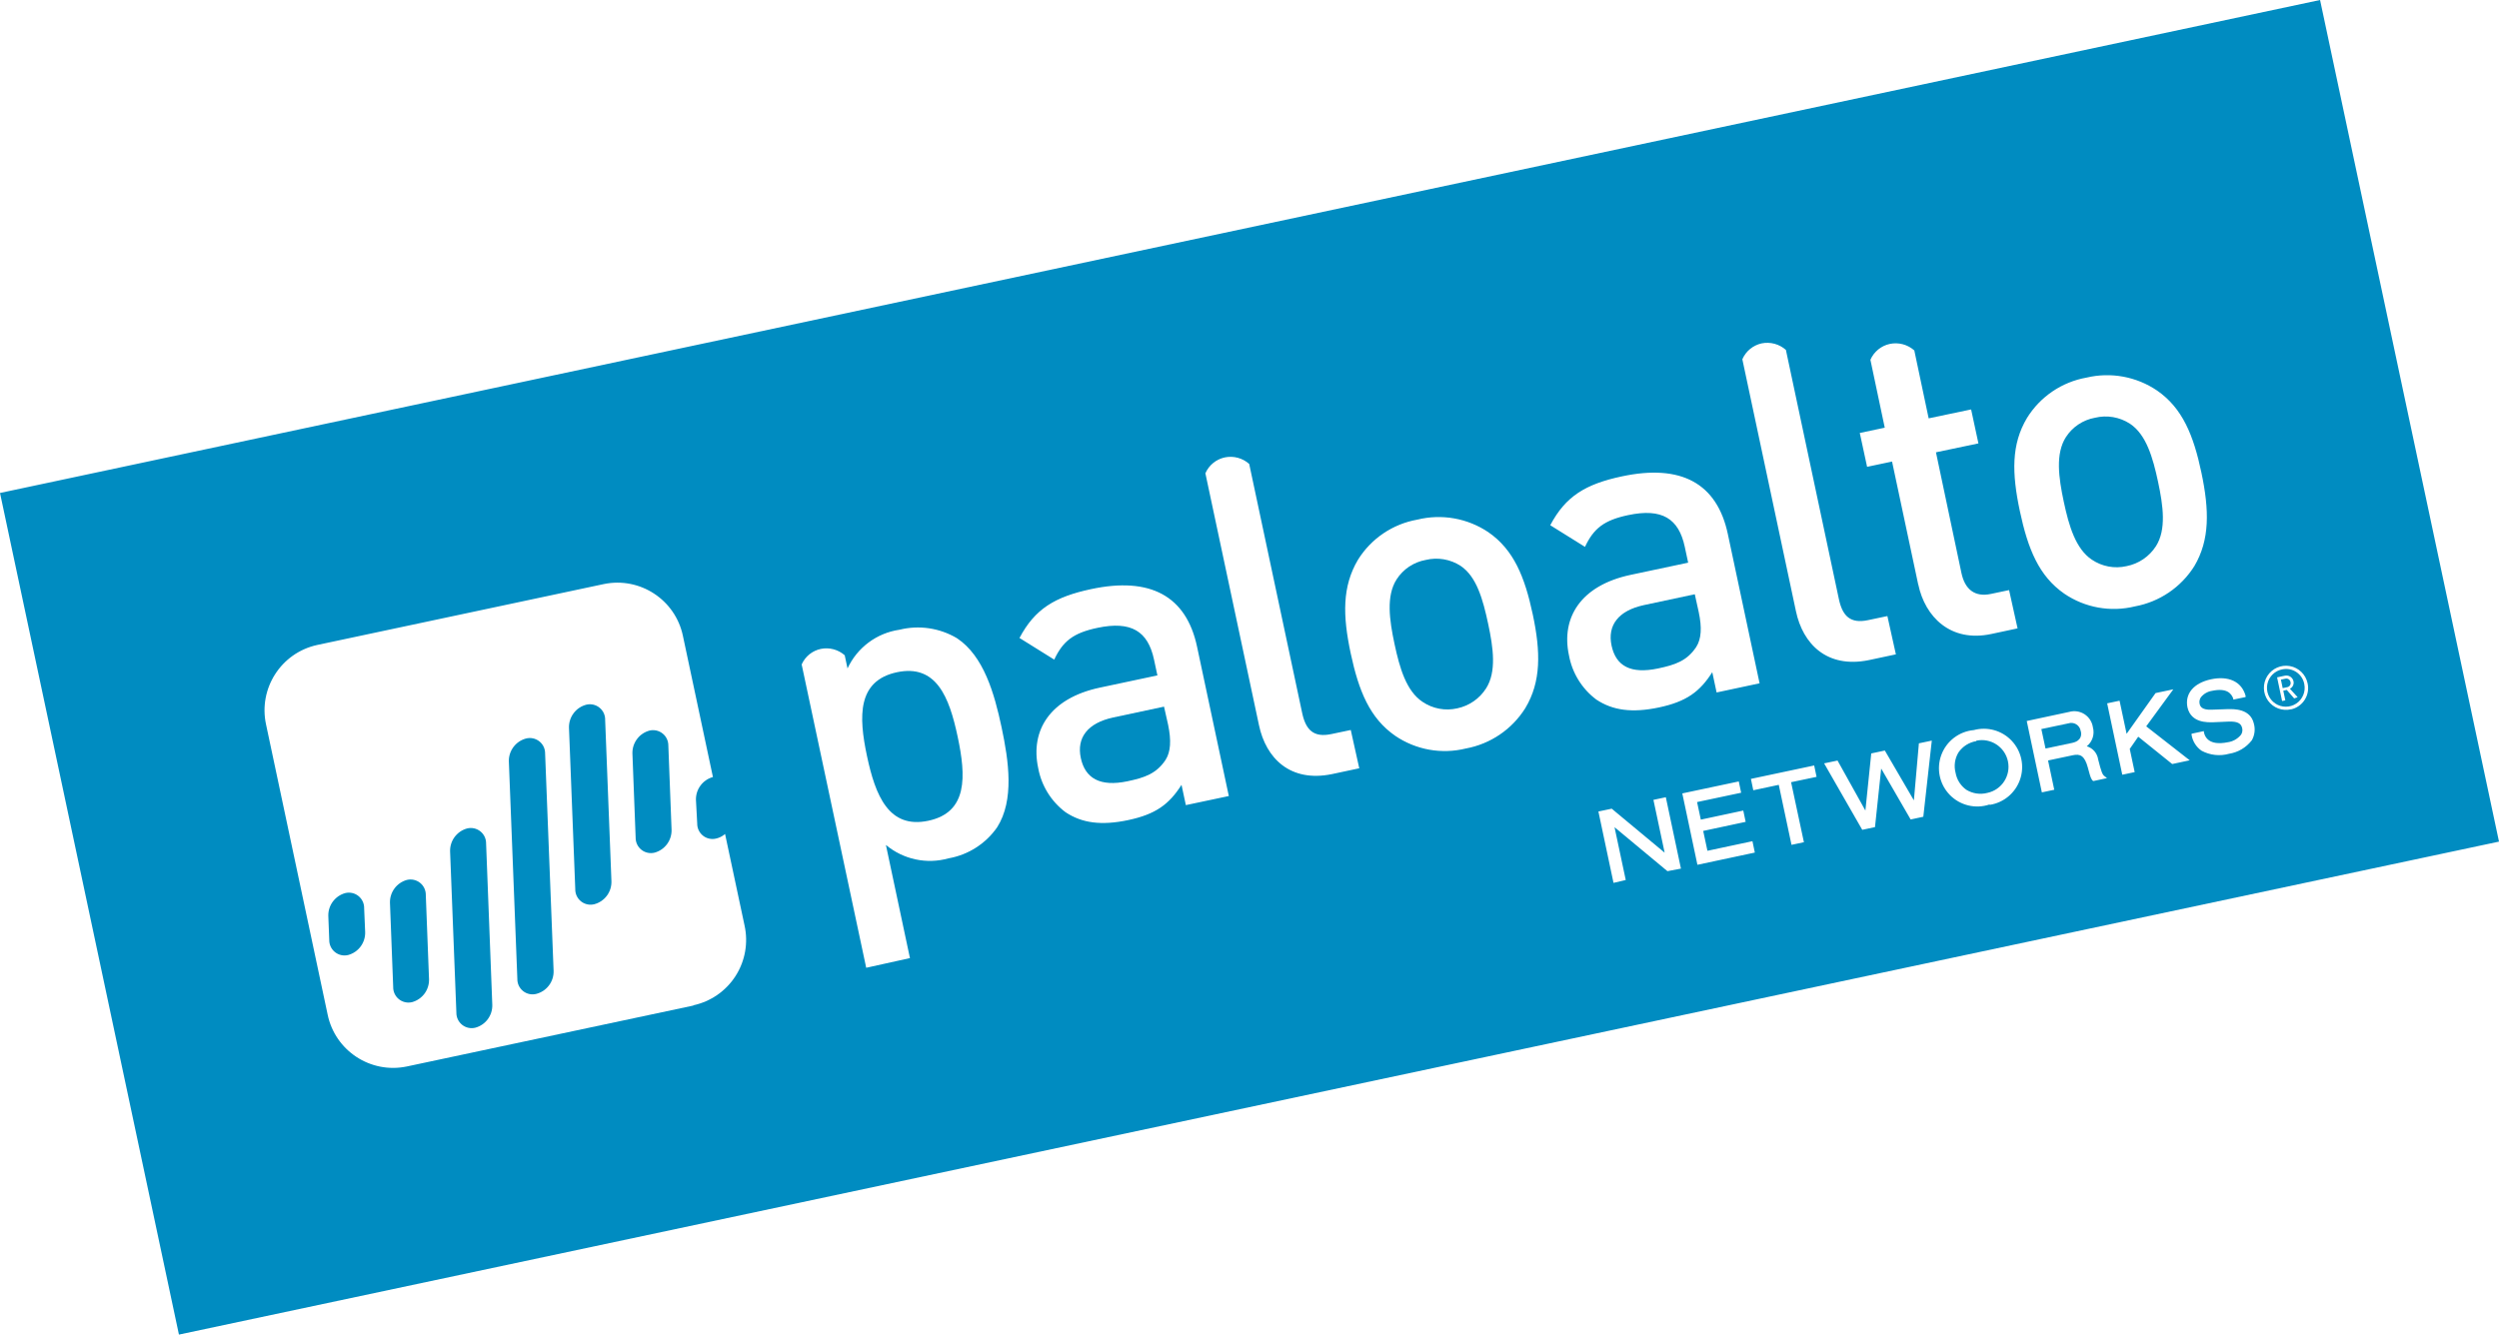
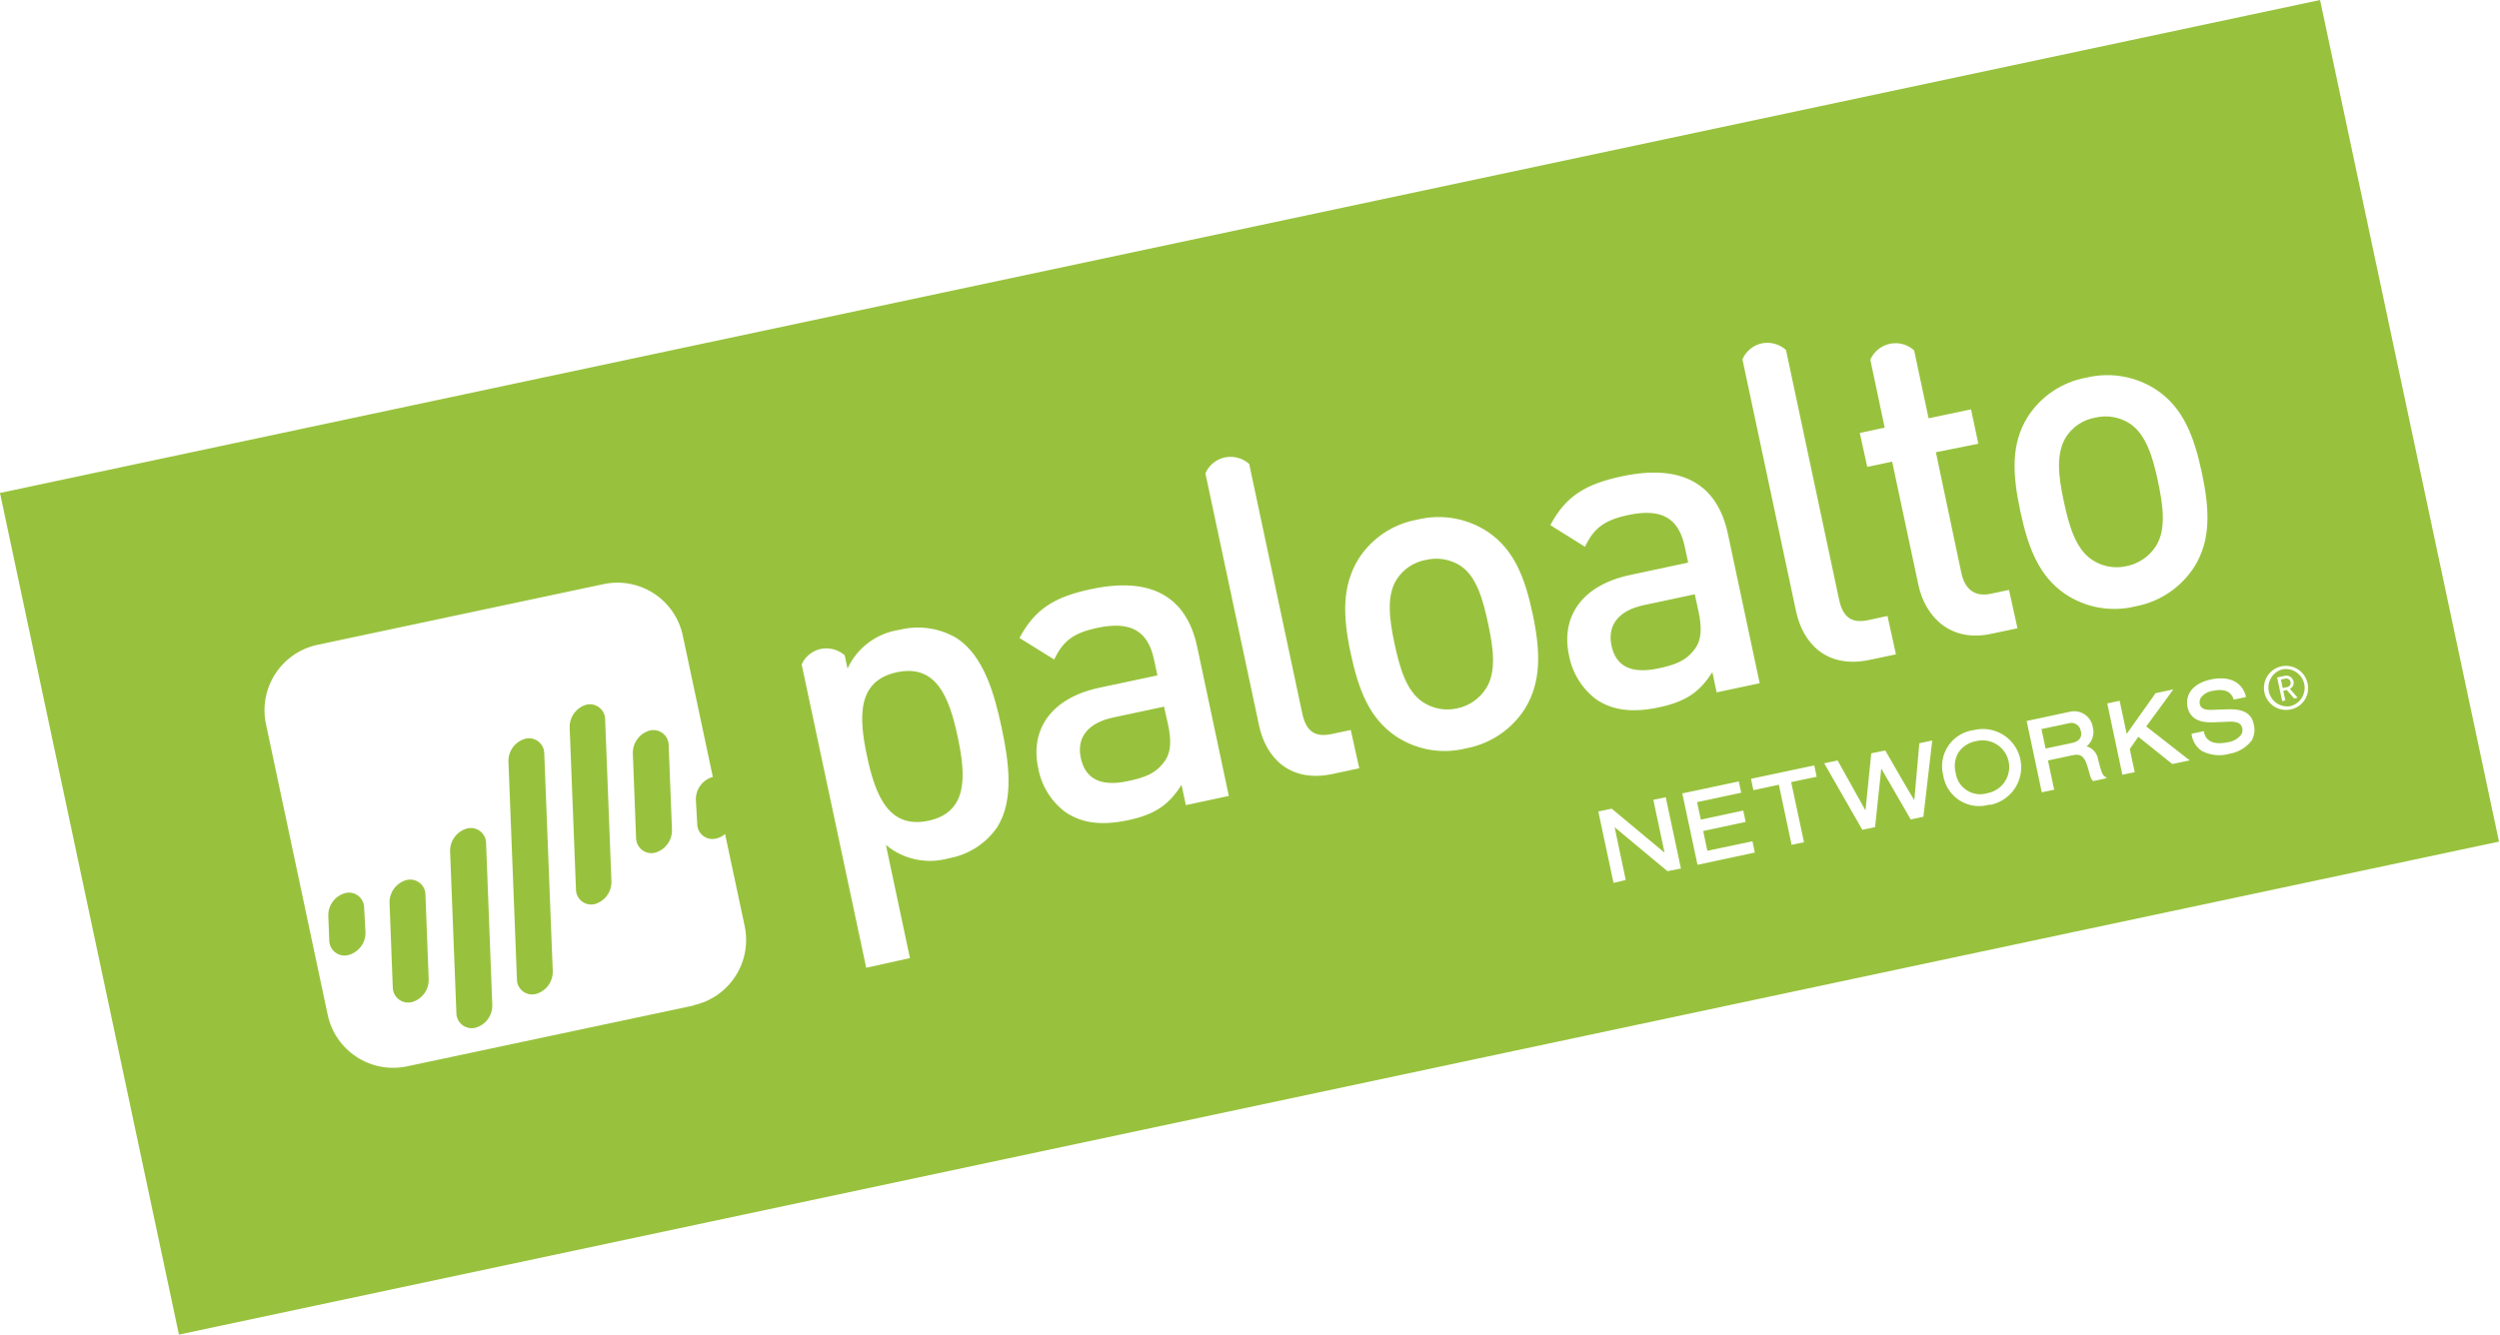
- <svg xmlns="http://www.w3.org/2000/svg" viewBox="0 0 294.27 157.21">
+ <svg xmlns="http://www.w3.org/2000/svg" width="294.27" height="157.21" viewBox="0 0 294.27 157.21">
  <defs>
-     <style>.cls-1{fill:#008cc1;}</style>
+     <style>.cls-1{fill:#98c23d;}</style>
  </defs>
  <g id="Layer_2" data-name="Layer 2">
    <g id="Layer_1-2" data-name="Layer 1">
-       <path class="cls-1" d="M105.61,79.19c-4.66,1-4.51,5.19-3.52,9.86s2.57,8.62,7.23,7.63,4.44-5.23,3.45-9.9S110.26,78.2,105.61,79.19Z" />
-       <path class="cls-1" d="M76.52,86.05a2.72,2.72,0,0,0-2.05,2.69l.38,9.92a1.8,1.8,0,0,0,2.23,1.78,2.72,2.72,0,0,0,2-2.69l-.38-9.92A1.8,1.8,0,0,0,76.52,86.05Z" />
-       <path class="cls-1" d="M137.07,83.24l-6,1.28c-3,.65-4.31,2.38-3.8,4.77s2.26,3.42,5.5,2.74c2-.42,3.41-.89,4.49-2.53.59-.94.68-2.26.29-4.13Z" />
-       <path class="cls-1" d="M69.08,83A2.73,2.73,0,0,0,67,85.72l.74,19A1.8,1.8,0,0,0,70,106.51a2.72,2.72,0,0,0,2-2.69l-.74-19A1.8,1.8,0,0,0,69.08,83Z" />
-       <path class="cls-1" d="M172,66.66a5.28,5.28,0,0,0-4.12-.7,5.16,5.16,0,0,0-3.43,2.3c-1.23,1.94-.85,4.73-.24,7.59s1.39,5.56,3.31,6.83a5.21,5.21,0,0,0,4.08.76A5.33,5.33,0,0,0,175,81.08c1.23-1.94.85-4.74.24-7.59S173.89,67.93,172,66.66Z" />
-       <path class="cls-1" d="M246.33,65.93a5.21,5.21,0,0,0,4.08.76,5.33,5.33,0,0,0,3.47-2.36c1.23-1.94.85-4.74.24-7.59s-1.39-5.56-3.31-6.83a5.28,5.28,0,0,0-4.12-.7,5.16,5.16,0,0,0-3.43,2.3c-1.23,1.94-.85,4.73-.24,7.59S244.42,64.65,246.33,65.93Z" />
-       <path class="cls-1" d="M61.92,87a2.72,2.72,0,0,0-2,2.68l1,25.62a1.79,1.79,0,0,0,2.22,1.78,2.72,2.72,0,0,0,2.05-2.69l-1-25.62A1.8,1.8,0,0,0,61.92,87Z" />
-       <path class="cls-1" d="M195.25,78.74c2-.42,3.41-.89,4.49-2.53.6-.94.69-2.26.29-4.13L199.57,70l-6,1.28c-3,.65-4.31,2.38-3.8,4.77S192,79.43,195.25,78.74Z" />
-       <path class="cls-1" d="M40.66,105.2a2.72,2.72,0,0,0-2,2.69l.11,2.83a1.8,1.8,0,0,0,2.22,1.78A2.72,2.72,0,0,0,43,109.81L42.88,107A1.8,1.8,0,0,0,40.66,105.2Z" />
-       <path class="cls-1" d="M47.92,103.65a2.72,2.72,0,0,0-2,2.69l.38,9.92a1.8,1.8,0,0,0,2.22,1.79,2.72,2.72,0,0,0,2-2.69l-.38-9.92A1.8,1.8,0,0,0,47.92,103.65Z" />
-       <path class="cls-1" d="M55,97.59a2.72,2.72,0,0,0-2,2.69l.74,19a1.8,1.8,0,0,0,2.23,1.78,2.71,2.71,0,0,0,2-2.69l-.73-19A1.8,1.8,0,0,0,55,97.59Z" />
-       <path class="cls-1" d="M268.79,78.84a2.22,2.22,0,1,0,2.55,1.73A2.18,2.18,0,0,0,268.79,78.84Zm1.36,3.43-.87-1-.41.09.24,1.14-.38.08-.59-2.79.93-.2a.86.86,0,0,1,1,.65.79.79,0,0,1-.42.89l.91,1Z" />
-       <path class="cls-1" d="M269.72,80.33a.5.5,0,0,0-.62-.38l-.51.11.21,1,.51-.11A.49.49,0,0,0,269.72,80.33Z" />
-       <path class="cls-1" d="M243.56,85.21l-3.18.67.49,2.29,3.14-.66c1.12-.24,1.14-1,1-1.42A1.12,1.12,0,0,0,243.56,85.21Z" />
-       <path class="cls-1" d="M273.2,0,0,58.07l21.07,99.14,273.2-58.07ZM238.7,49.22a10.37,10.37,0,0,1,7-4.74A10.49,10.49,0,0,1,254,46c3,2.07,4.3,5.27,5.23,9.68s1,7.91-.83,11a10.5,10.5,0,0,1-7,4.75,10.38,10.38,0,0,1-8.31-1.49c-3-2.08-4.29-5.27-5.24-9.73S236.83,52.33,238.7,49.22Zm-31.27-8.77a3.31,3.31,0,0,1,2.87.77l6.24,29.36c.43,2,1.36,2.91,3.43,2.47l2.28-.48,1,4.51-3.19.68c-4.91,1-7.76-1.88-8.58-5.77l-6.31-29.67A3.24,3.24,0,0,1,207.43,40.45Zm-125.78,78-33.76,7.18a7.88,7.88,0,0,1-9.31-6.12L31.33,85.35a7.88,7.88,0,0,1,6-9.37L71.11,68.8a7.88,7.88,0,0,1,9.31,6.12l3.53,16.61a2.73,2.73,0,0,0-2,2.67L82.1,97a1.8,1.8,0,0,0,2.22,1.78,2.4,2.4,0,0,0,1.06-.54L87.67,109A7.88,7.88,0,0,1,81.65,118.42Zm35.77-21a8.83,8.83,0,0,1-5.73,3.66,8.08,8.08,0,0,1-7.37-1.58l2.83,13.33L102,114,94.4,78.27a3.18,3.18,0,0,1,2.25-1.83,3.26,3.26,0,0,1,2.82.75l.33,1.55a8,8,0,0,1,6.12-4.56,9,9,0,0,1,6.77,1c3.15,2.1,4.4,6.49,5.25,10.49S119.45,94.25,117.42,97.45Zm22.22-2.61-.51-2.39c-1.47,2.32-3.07,3.47-6.26,4.15s-5.48.35-7.39-.92a8.38,8.38,0,0,1-3.23-5.22c-.94-4.41,1.38-8.21,7.26-9.46l6.78-1.44-.4-1.87c-.71-3.32-2.67-4.58-6.67-3.73-2.84.6-4.06,1.57-5.08,3.74l-4.09-2.55c1.81-3.42,4.16-4.84,8.41-5.75,7-1.5,11.23.81,12.5,6.78l3.74,17.59Zm17.19-3.65c-4.91,1-7.76-1.88-8.58-5.77l-6.31-29.67a3.24,3.24,0,0,1,2.29-1.87,3.31,3.31,0,0,1,2.87.77L153.34,84c.43,2,1.36,2.91,3.44,2.47l2.28-.48,1,4.51Zm22.78-7.77a10.5,10.5,0,0,1-7,4.75,10.37,10.37,0,0,1-8.31-1.49c-3-2.08-4.3-5.27-5.25-9.73s-1-7.86.85-11a10.36,10.36,0,0,1,7-4.74,10.49,10.49,0,0,1,8.36,1.48c3,2.07,4.29,5.27,5.23,9.68S181.49,80.3,179.61,83.42Zm5.14-6.24c-.94-4.41,1.38-8.21,7.25-9.46l6.79-1.44-.4-1.87c-.71-3.32-2.67-4.58-6.67-3.73-2.84.6-4.06,1.57-5.08,3.74l-4.09-2.55c1.81-3.42,4.16-4.84,8.41-5.75,7-1.5,11.23.81,12.5,6.78l3.74,17.59-5.06,1.08-.51-2.39c-1.47,2.32-3.07,3.47-6.26,4.15s-5.48.35-7.39-.92A8.38,8.38,0,0,1,184.75,77.17Zm11.6,25.44-6.23-5.18,1.32,6.22L190,104l-1.78-8.41,1.57-.33,6.23,5.18-1.32-6.22,1.46-.31,1.78,8.41Zm3.53-.75-1.78-8.41,6.65-1.41.28,1.33-5.19,1.1.44,2.07,5-1.07.28,1.33-5,1.07.5,2.34,5.3-1.13.28,1.34Zm12.54-2.66-1.46.31-1.5-7.07-3,.64-.28-1.34,7.45-1.58.28,1.34-3,.63Zm14.06-3-1.49.32-3.47-6c-.08.72-.73,6.9-.73,6.9l-1.5.32-4.49-7.83,1.58-.33,3.28,5.89c.08-.74.69-6.73.69-6.73l1.6-.34,3.42,5.87.59-6.72,1.52-.32Zm-.6-27.36-3.08-14.48-2.94.62L219,51l2.94-.62-1.69-8a3.24,3.24,0,0,1,2.29-1.87,3.32,3.32,0,0,1,2.88.77l1.69,8,5-1.05.86,4-5,1.05,3,14.22c.41,1.92,1.56,2.87,3.48,2.46l2.13-.45,1,4.51-3.09.66C229.67,75.71,226.69,72.65,225.89,68.86Zm8.41,25.91A4.51,4.51,0,1,1,232.43,86a4.51,4.51,0,1,1,1.87,8.81ZM246.53,92l-.05,0c-.25-.2-.33-.5-.55-1.31l-.07-.26c-.39-1.46-.94-1.64-1.76-1.47l-2.93.62.73,3.45-1.46.31-1.78-8.41,5-1.07a2.21,2.21,0,0,1,2.79,1.81,2.14,2.14,0,0,1-.72,2.24,1.89,1.89,0,0,1,1.34,1.55c.37,1.45.49,1.81.79,2l.25.2Zm9.26-2-4-3.22-1,1.44.58,2.73-1.46.31-1.78-8.41,1.46-.31.83,3.9,3.41-4.8,2.09-.44-3.19,4.36,5.12,4Zm9.36-2.78a4.2,4.2,0,0,1-2.66,1.57,4.36,4.36,0,0,1-3.25-.36,2.83,2.83,0,0,1-1.17-1.86l0-.14,1.45-.31,0,.14c.33,1.46,1.88,1.36,2.77,1.18a2.46,2.46,0,0,0,1.61-.9,1,1,0,0,0,.13-.76c-.12-.59-.58-.81-1.58-.78l-1.86.08c-.63,0-2.56.11-3-1.74-.34-1.61.72-2.88,2.76-3.32s3.62.25,4.08,1.94l0,.15-1.45.3,0-.12c-.22-.57-.72-1.29-2.51-.91a2.07,2.07,0,0,0-1.32.78,1,1,0,0,0-.13.76c.07.31.28.72,1.38.68l2-.07c.64,0,2.58-.07,3,1.69A2.59,2.59,0,0,1,265.15,87.23Zm4.64-3.67a2.6,2.6,0,1,1,1.94-3.07A2.57,2.57,0,0,1,269.79,83.56Z" />
-       <path class="cls-1" d="M232.72,87.3h0a3.17,3.17,0,0,0-2.11,1.35,3.11,3.11,0,0,0-.33,2.38h0a3.12,3.12,0,0,0,1.26,2,3.19,3.19,0,0,0,2.48.37,3.14,3.14,0,1,0-1.3-6.15Z" />
+       <path class="cls-1" d="M105.61,79.19c-4.66,1-4.51,5.19-3.52,9.86s2.57,8.62,7.23,7.63,4.45-5.23,3.45-9.9S110.26,78.2,105.61,79.19Z" />
+       <path class="cls-1" d="M76.52,86.05a2.72,2.72,0,0,0-2,2.7l.38,9.91a1.81,1.81,0,0,0,2.23,1.79,2.74,2.74,0,0,0,2-2.7l-.39-9.91A1.8,1.8,0,0,0,76.52,86.05Z" />
+       <path class="cls-1" d="M69.08,83a2.72,2.72,0,0,0-2,2.69l.74,19A1.8,1.8,0,0,0,70,106.51,2.71,2.71,0,0,0,72,103.82l-.74-19A1.8,1.8,0,0,0,69.08,83Z" />
+       <path class="cls-1" d="M137.07,83.24l-6,1.28c-3,.65-4.31,2.38-3.8,4.77s2.26,3.42,5.5,2.73c2-.42,3.41-.88,4.49-2.52.6-.94.69-2.26.29-4.13Z" />
+       <path class="cls-1" d="M195.25,78.74c2-.42,3.41-.89,4.49-2.53.59-.94.68-2.26.28-4.13L199.57,70l-6,1.28c-3,.64-4.31,2.38-3.81,4.76S192,79.43,195.25,78.74Z" />
+       <path class="cls-1" d="M172,66.66a5.28,5.28,0,0,0-4.11-.7,5.15,5.15,0,0,0-3.43,2.3c-1.23,1.94-.85,4.74-.24,7.59s1.39,5.56,3.31,6.84a5.2,5.2,0,0,0,4.07.75A5.31,5.31,0,0,0,175,81.08c1.23-1.94.85-4.74.24-7.59S173.89,67.93,172,66.66Z" />
+       <path class="cls-1" d="M40.66,105.2a2.7,2.7,0,0,0-2,2.69l.11,2.83a1.8,1.8,0,0,0,2.22,1.79,2.72,2.72,0,0,0,2.05-2.7L42.88,107A1.79,1.79,0,0,0,40.66,105.2Z" />
+       <path class="cls-1" d="M246.33,65.93a5.22,5.22,0,0,0,4.08.76,5.38,5.38,0,0,0,3.47-2.37c1.22-1.94.84-4.73.24-7.58s-1.4-5.56-3.31-6.84a5.3,5.3,0,0,0-4.12-.7,5.16,5.16,0,0,0-3.42,2.3c-1.23,2-.85,4.74-.24,7.59S244.42,64.65,246.33,65.93Z" />
+       <path class="cls-1" d="M47.92,103.65a2.72,2.72,0,0,0-2.05,2.7l.38,9.91a1.81,1.81,0,0,0,2.23,1.79,2.71,2.71,0,0,0,2-2.69l-.38-9.92A1.8,1.8,0,0,0,47.92,103.65Z" />
+       <path class="cls-1" d="M61.92,87a2.72,2.72,0,0,0-2.05,2.69l1,25.62a1.79,1.79,0,0,0,2.22,1.78,2.71,2.71,0,0,0,2-2.69l-1-25.62A1.81,1.81,0,0,0,61.92,87Z" />
+       <path class="cls-1" d="M55,97.59a2.73,2.73,0,0,0-2,2.69l.74,19a1.81,1.81,0,0,0,2.23,1.79,2.72,2.72,0,0,0,2-2.69l-.73-19A1.8,1.8,0,0,0,55,97.59Z" />
+       <path class="cls-1" d="M232.72,87.3h0a3.12,3.12,0,0,0-2.1,1.34,3.09,3.09,0,0,0-.33,2.39h0A2.91,2.91,0,0,0,234,93.44a3.14,3.14,0,1,0-1.3-6.14Z" />
+       <path class="cls-1" d="M273.2,0,0,58.07l21.07,99.14,273.2-58.07ZM238.7,49.22a10.4,10.4,0,0,1,7-4.74A10.51,10.51,0,0,1,254.05,46c3,2.08,4.29,5.27,5.23,9.68s1.05,7.91-.83,11a10.52,10.52,0,0,1-7,4.75,10.39,10.39,0,0,1-8.31-1.49c-3-2.08-4.29-5.27-5.24-9.73S236.83,52.33,238.7,49.22Zm-31.27-8.77a3.31,3.31,0,0,1,2.88.77l6.24,29.36c.43,2,1.36,2.91,3.43,2.47l2.28-.49,1,4.52-3.19.67c-4.91,1-7.75-1.87-8.58-5.76l-6.31-29.67A3.27,3.27,0,0,1,207.43,40.45Zm-125.78,78-33.76,7.17a7.88,7.88,0,0,1-9.31-6.12L31.33,85.35a7.88,7.88,0,0,1,6-9.38L71.11,68.8a7.86,7.86,0,0,1,9.3,6.11l3.53,16.61a2.73,2.73,0,0,0-2,2.67L82.1,97a1.79,1.79,0,0,0,2.22,1.78,2.33,2.33,0,0,0,1.06-.54L87.67,109A7.88,7.88,0,0,1,81.65,118.42Zm35.77-21a8.8,8.8,0,0,1-5.73,3.66,8.09,8.09,0,0,1-7.37-1.58l2.83,13.33L102,114,94.4,78.27a3.18,3.18,0,0,1,2.25-1.83,3.29,3.29,0,0,1,2.82.75l.33,1.56a8,8,0,0,1,6.12-4.56,8.94,8.94,0,0,1,6.77,1c3.15,2.1,4.4,6.5,5.25,10.49S119.45,94.25,117.42,97.45Zm22.22-2.61-.51-2.39c-1.46,2.32-3.07,3.48-6.26,4.16s-5.48.35-7.39-.93a8.32,8.32,0,0,1-3.23-5.22c-.94-4.41,1.38-8.21,7.25-9.46l6.79-1.44-.4-1.87c-.71-3.32-2.67-4.58-6.67-3.73-2.84.6-4.06,1.56-5.08,3.73l-4.09-2.54c1.82-3.43,4.16-4.85,8.42-5.75,7-1.5,11.23.81,12.5,6.78l3.73,17.58Zm17.19-3.65c-4.92,1-7.76-1.88-8.58-5.77l-6.31-29.67a3.27,3.27,0,0,1,2.29-1.87,3.32,3.32,0,0,1,2.87.77L153.34,84c.43,2,1.36,2.91,3.44,2.47l2.28-.48,1,4.51Zm22.78-7.77a10.49,10.49,0,0,1-7,4.74,10.34,10.34,0,0,1-8.31-1.48c-3-2.08-4.3-5.27-5.25-9.73s-1-7.86.85-11a10.37,10.37,0,0,1,7-4.74,10.49,10.49,0,0,1,8.36,1.48c3,2.07,4.3,5.26,5.23,9.68S181.49,80.3,179.61,83.42Zm5.14-6.25c-.93-4.41,1.38-8.21,7.25-9.45l6.79-1.45-.4-1.87c-.7-3.32-2.67-4.58-6.66-3.73-2.84.6-4.06,1.57-5.09,3.74l-4.08-2.55c1.81-3.42,4.15-4.84,8.41-5.75,7-1.49,11.23.82,12.5,6.78l3.74,17.59-5.07,1.08-.5-2.39c-1.47,2.32-3.08,3.47-6.27,4.15s-5.48.35-7.39-.92A8.46,8.46,0,0,1,184.75,77.17Zm11.6,25.45-6.22-5.18,1.31,6.22L190,104l-1.79-8.41,1.58-.33,6.22,5.18c-.14-.68-1.32-6.22-1.32-6.22l1.46-.31,1.79,8.4Zm3.54-.75-1.79-8.41,6.65-1.41.29,1.33-5.2,1.11.44,2.06,5-1.07.28,1.34-5,1.07.49,2.33,5.31-1.12.28,1.33Zm12.54-2.66-1.46.31-1.5-7.08-3,.64-.28-1.34,7.45-1.58.28,1.34-3,.63Zm14.06-3-1.49.32-3.47-6c-.08.72-.73,6.9-.73,6.9l-1.5.32-4.49-7.84,1.58-.33,3.28,5.89c.07-.74.68-6.73.68-6.73L222,88.4s3,5.23,3.42,5.86c.06-.73.59-6.71.59-6.71l1.52-.32Zm-.6-27.36-3.08-14.47-2.93.62L219,51l2.93-.63-1.69-8a3.25,3.25,0,0,1,5.16-1.1l1.7,8,5-1.05.86,4.05-5,1,3,14.22c.41,1.91,1.56,2.86,3.48,2.45l2.13-.45,1,4.52-3.09.65C229.67,75.71,226.69,72.65,225.89,68.86Zm8.41,25.92a4.28,4.28,0,0,1-5.48-3.45A4.29,4.29,0,0,1,232.43,86a4.51,4.51,0,1,1,1.87,8.82ZM246.53,92l-.05,0c-.25-.2-.34-.51-.55-1.32l-.08-.26c-.39-1.45-.94-1.64-1.76-1.46l-2.93.62c.06.26.73,3.45.73,3.45l-1.46.3-1.78-8.4,5-1.07a2.22,2.22,0,0,1,2.79,1.81,2.14,2.14,0,0,1-.73,2.24,1.9,1.9,0,0,1,1.35,1.55c.37,1.44.49,1.8.79,2l.25.2Zm9.27-2-4-3.21-1,1.43c0,.13.58,2.74.58,2.74l-1.46.3-1.78-8.4,1.46-.31.83,3.9,3.4-4.8,2.09-.44s-3,4.13-3.19,4.36l5.12,4Zm9.35-2.77a4.19,4.19,0,0,1-2.65,1.57,4.38,4.38,0,0,1-3.26-.36,2.85,2.85,0,0,1-1.16-1.86l0-.15,1.45-.31,0,.15c.34,1.46,1.88,1.36,2.77,1.17a2.45,2.45,0,0,0,1.61-.89,1,1,0,0,0,.13-.76c-.12-.59-.58-.81-1.58-.78l-1.86.08c-.64,0-2.56.1-3-1.75-.34-1.61.72-2.88,2.77-3.31s3.62.25,4.08,1.94l0,.15-1.45.3,0-.11c-.22-.58-.72-1.3-2.51-.92a2.12,2.12,0,0,0-1.32.79,1,1,0,0,0-.13.76c.07.31.28.72,1.38.68l2-.07c.63,0,2.58-.08,2.95,1.69A2.59,2.59,0,0,1,265.15,87.23Zm4.64-3.67a2.6,2.6,0,1,1,1.94-3.07A2.56,2.56,0,0,1,269.79,83.56Z" />
+       <path class="cls-1" d="M243.56,85.21l-3.17.67c.05.25.44,2.05.49,2.29l3.14-.66c1.12-.24,1.14-1,1-1.42A1.12,1.12,0,0,0,243.56,85.21Z" />
+       <path class="cls-1" d="M269.72,80.33a.5.5,0,0,0-.62-.39l-.51.11.21,1,.51-.11A.49.49,0,0,0,269.72,80.33Z" />
+       <path class="cls-1" d="M268.79,78.84a2.22,2.22,0,0,0,.92,4.34,2.22,2.22,0,0,0-.92-4.34Zm1.36,3.44-.87-1-.41.09.24,1.14-.37.08-.6-2.79.93-.2a.86.86,0,0,1,1,.65.77.77,0,0,1-.42.89l.91,1.05Z" />
    </g>
  </g>
</svg>
